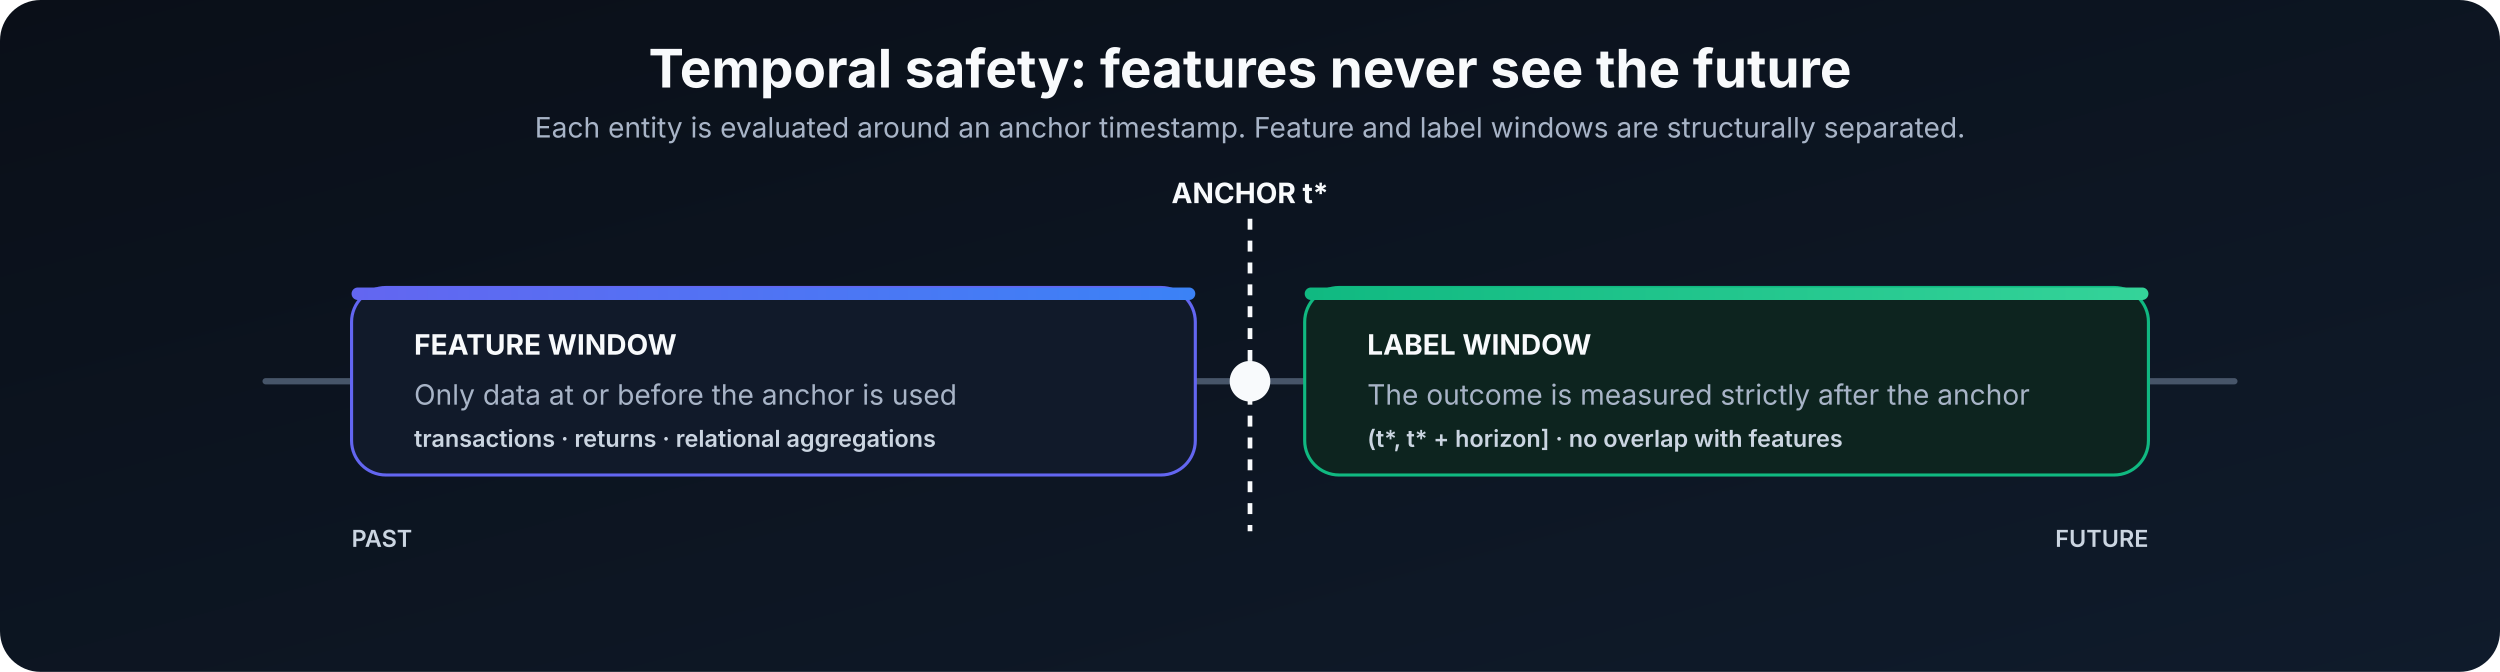
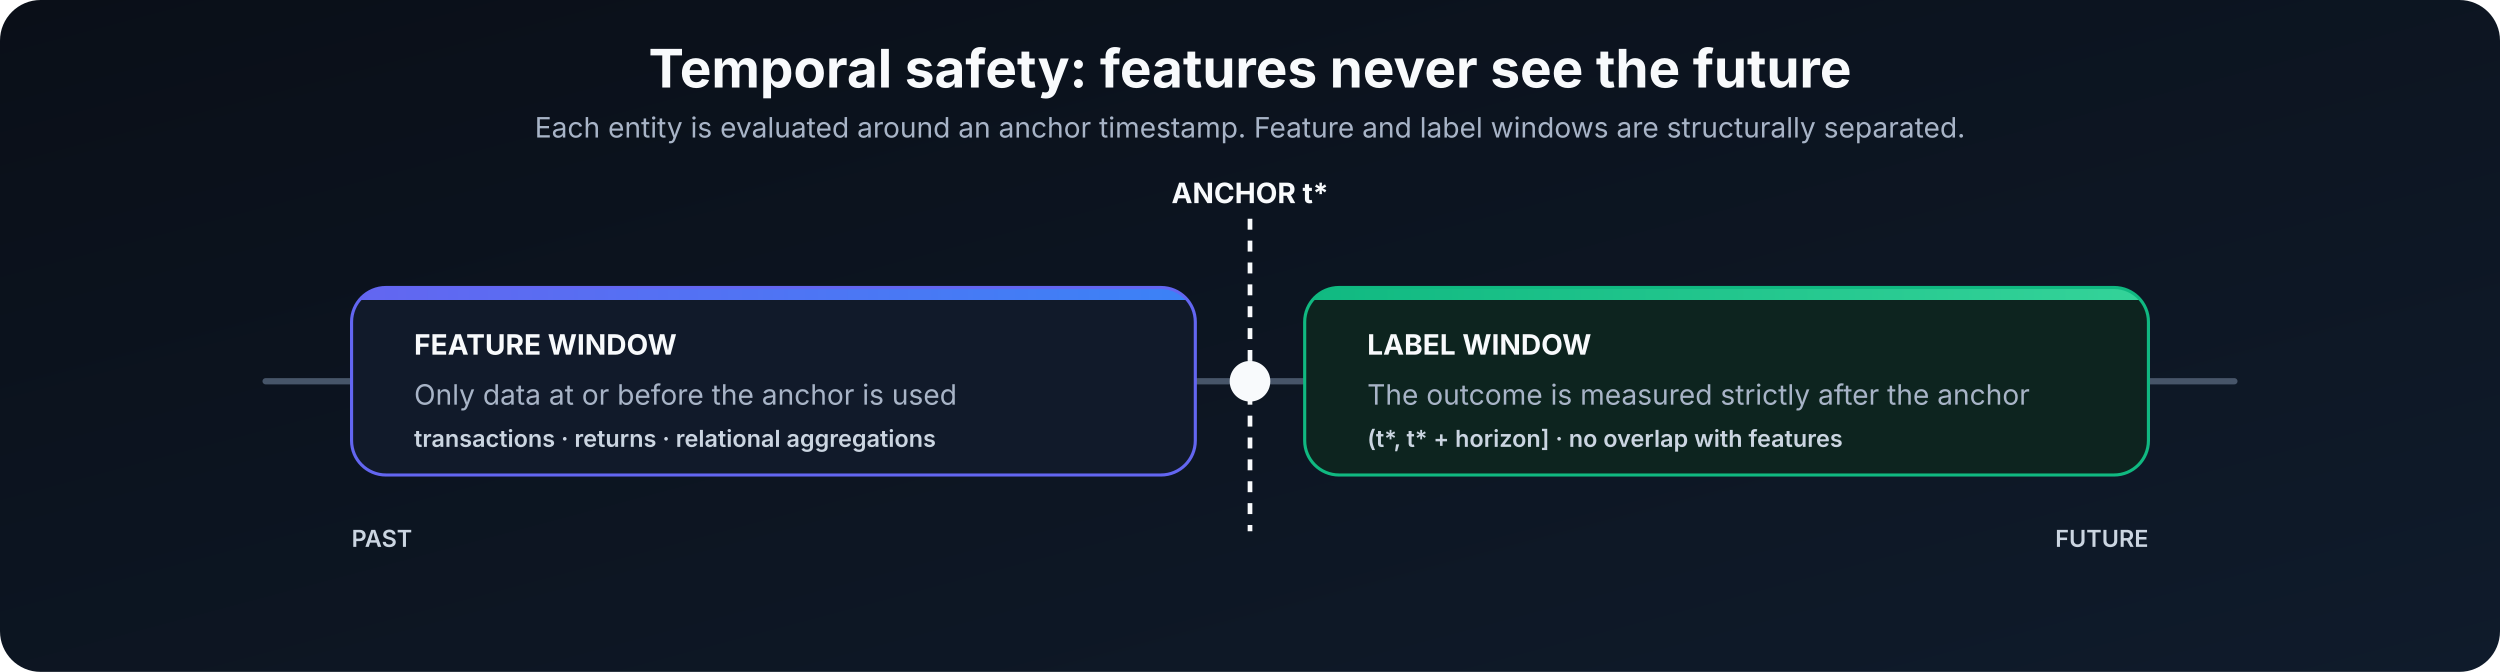
<svg xmlns="http://www.w3.org/2000/svg" width="1600" height="430" viewBox="0 0 1600 430">
  <defs>
    <linearGradient id="bg" x1="0" y1="0" x2="1" y2="1">
      <stop offset="0" stop-color="#0A0F18" />
      <stop offset="1" stop-color="#0F1B2B" />
    </linearGradient>
    <linearGradient id="past" x1="0" y1="0" x2="1" y2="0">
      <stop offset="0" stop-color="#6366F1" />
      <stop offset="1" stop-color="#3B82F6" />
    </linearGradient>
    <linearGradient id="future" x1="0" y1="0" x2="1" y2="0">
      <stop offset="0" stop-color="#10B981" />
      <stop offset="1" stop-color="#34D399" />
    </linearGradient>
+     <clipPath id="featureCard">
+       <rect x="225" y="184" width="540" height="120" rx="22" />
+     </clipPath>
+     <clipPath id="labelCard">
+       <rect x="835" y="184" width="540" height="120" rx="22" />
+     </clipPath>
    <style>
    .title{font:700 34px Inter,Segoe UI,Arial,sans-serif;fill:#F8FAFC}
    .text{font:400 18px Inter,Segoe UI,Arial,sans-serif;fill:#A8B4C7}
    .label{font:700 18px Inter,Segoe UI,Arial,sans-serif;fill:#F8FAFC}
    .small{font:600 15px Inter,Segoe UI,Arial,sans-serif;fill:#CBD5E1}
  </style>
  </defs>
  <rect width="1600" height="430" rx="26" fill="url(#bg)" />
  <text x="800" y="56" text-anchor="middle" class="title">Temporal safety: features never see the future</text>
  <text x="800" y="88" text-anchor="middle" class="text">Each entity is evaluated around an anchor timestamp. Feature and label windows are structurally separated.</text>
  <line x1="170" y1="244" x2="1430" y2="244" stroke="#475569" stroke-width="4" stroke-linecap="round" />
-   <rect x="225" y="184" width="540" height="120" rx="22" fill="#111A2A" stroke="#6366F1" stroke-width="2" />
-   <rect x="225" y="184" width="540" height="8" rx="4" fill="url(#past)" />
+   <rect x="225" y="184" width="540" height="120" rx="22" fill="#111A2A" />
+   <rect x="225" y="184" width="540" height="8" fill="url(#past)" clip-path="url(#featureCard)" />
+   <rect x="225" y="184" width="540" height="120" rx="22" fill="none" stroke="#6366F1" stroke-width="2" />
  <text x="265" y="227" class="label">FEATURE WINDOW</text>
  <text x="265" y="259" class="text">Only data at or before the anchor is used</text>
  <text x="265" y="286" class="small">transactions · returns · relational aggregations</text>
  <line x1="800" y1="140" x2="800" y2="340" stroke="#F8FAFC" stroke-width="3" stroke-dasharray="7 7" />
  <circle cx="800" cy="244" r="13" fill="#F8FAFC" />
  <text x="800" y="130" text-anchor="middle" class="label">ANCHOR t*</text>
-   <rect x="835" y="184" width="540" height="120" rx="22" fill="#0D241F" stroke="#10B981" stroke-width="2" />
-   <rect x="835" y="184" width="540" height="8" rx="4" fill="url(#future)" />
+   <rect x="835" y="184" width="540" height="120" rx="22" fill="#0D241F" />
+   <rect x="835" y="184" width="540" height="8" fill="url(#future)" clip-path="url(#labelCard)" />
+   <rect x="835" y="184" width="540" height="120" rx="22" fill="none" stroke="#10B981" stroke-width="2" />
  <text x="875" y="227" class="label">LABEL WINDOW</text>
  <text x="875" y="259" class="text">The outcome is measured strictly after the anchor</text>
  <text x="875" y="286" class="small">(t*, t* + horizon] · no overlap with features</text>
  <text x="225" y="350" class="small">PAST</text>
  <text x="1375" y="350" text-anchor="end" class="small">FUTURE</text>
</svg>
